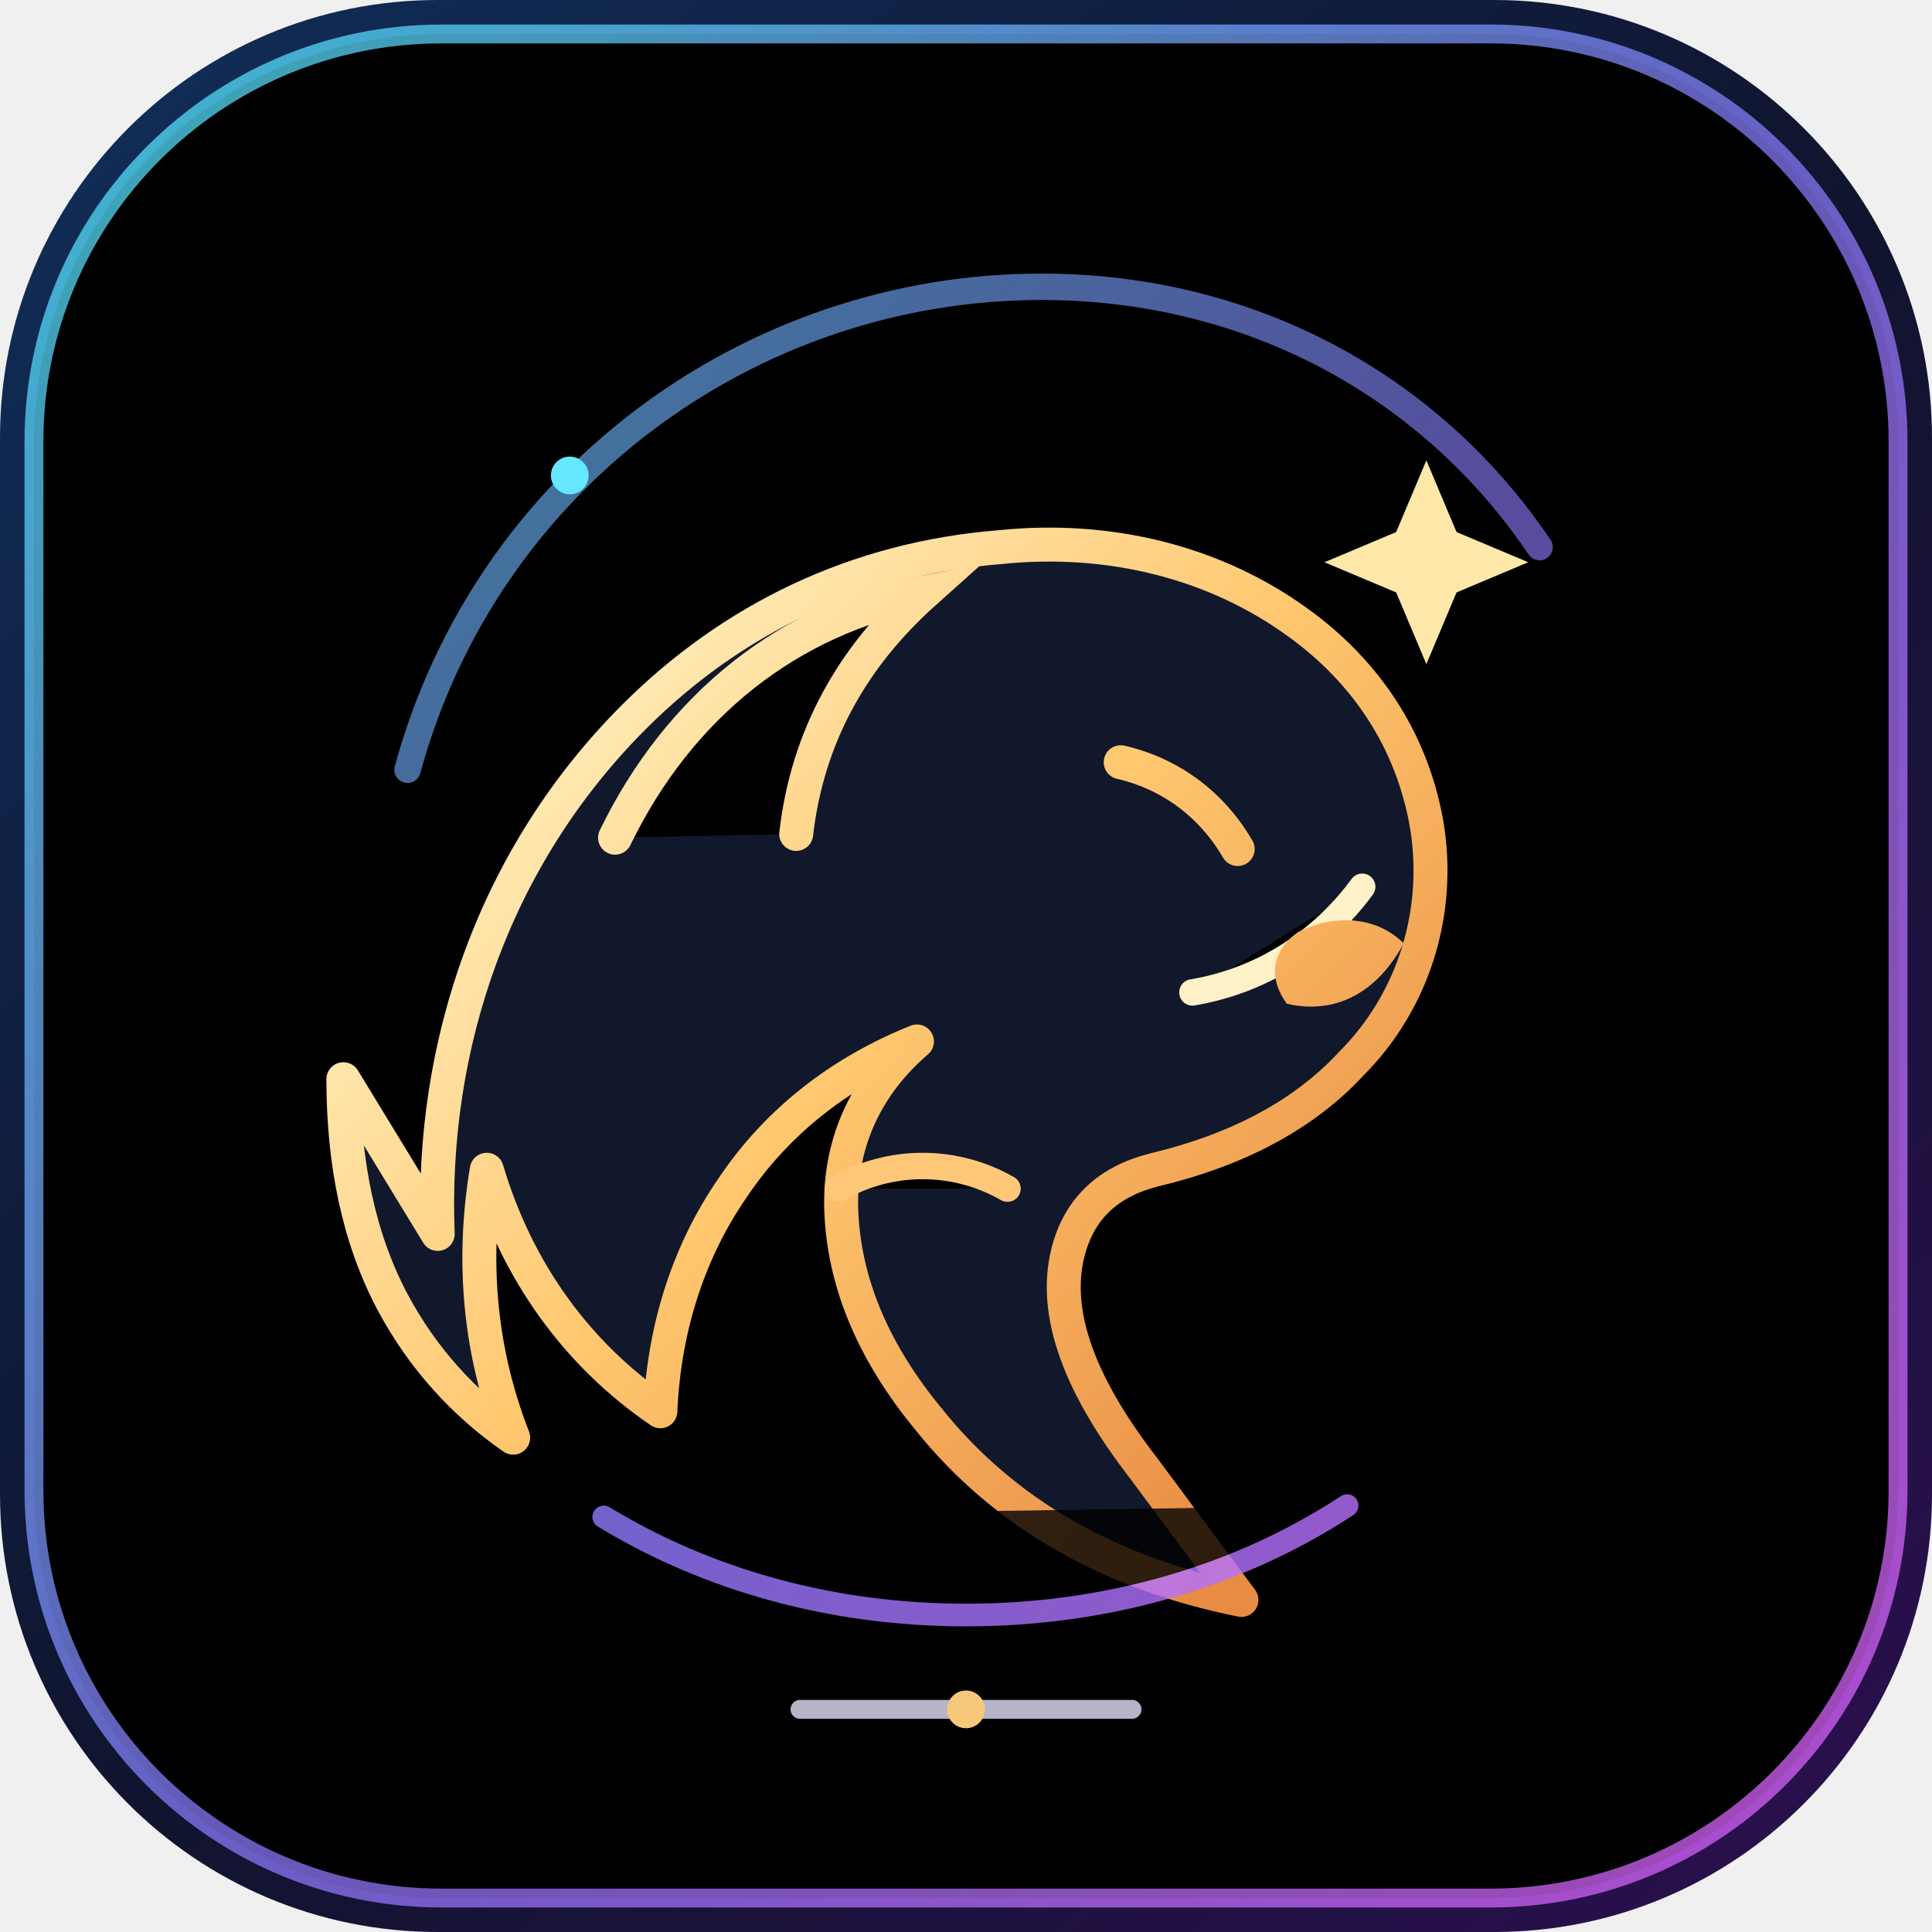
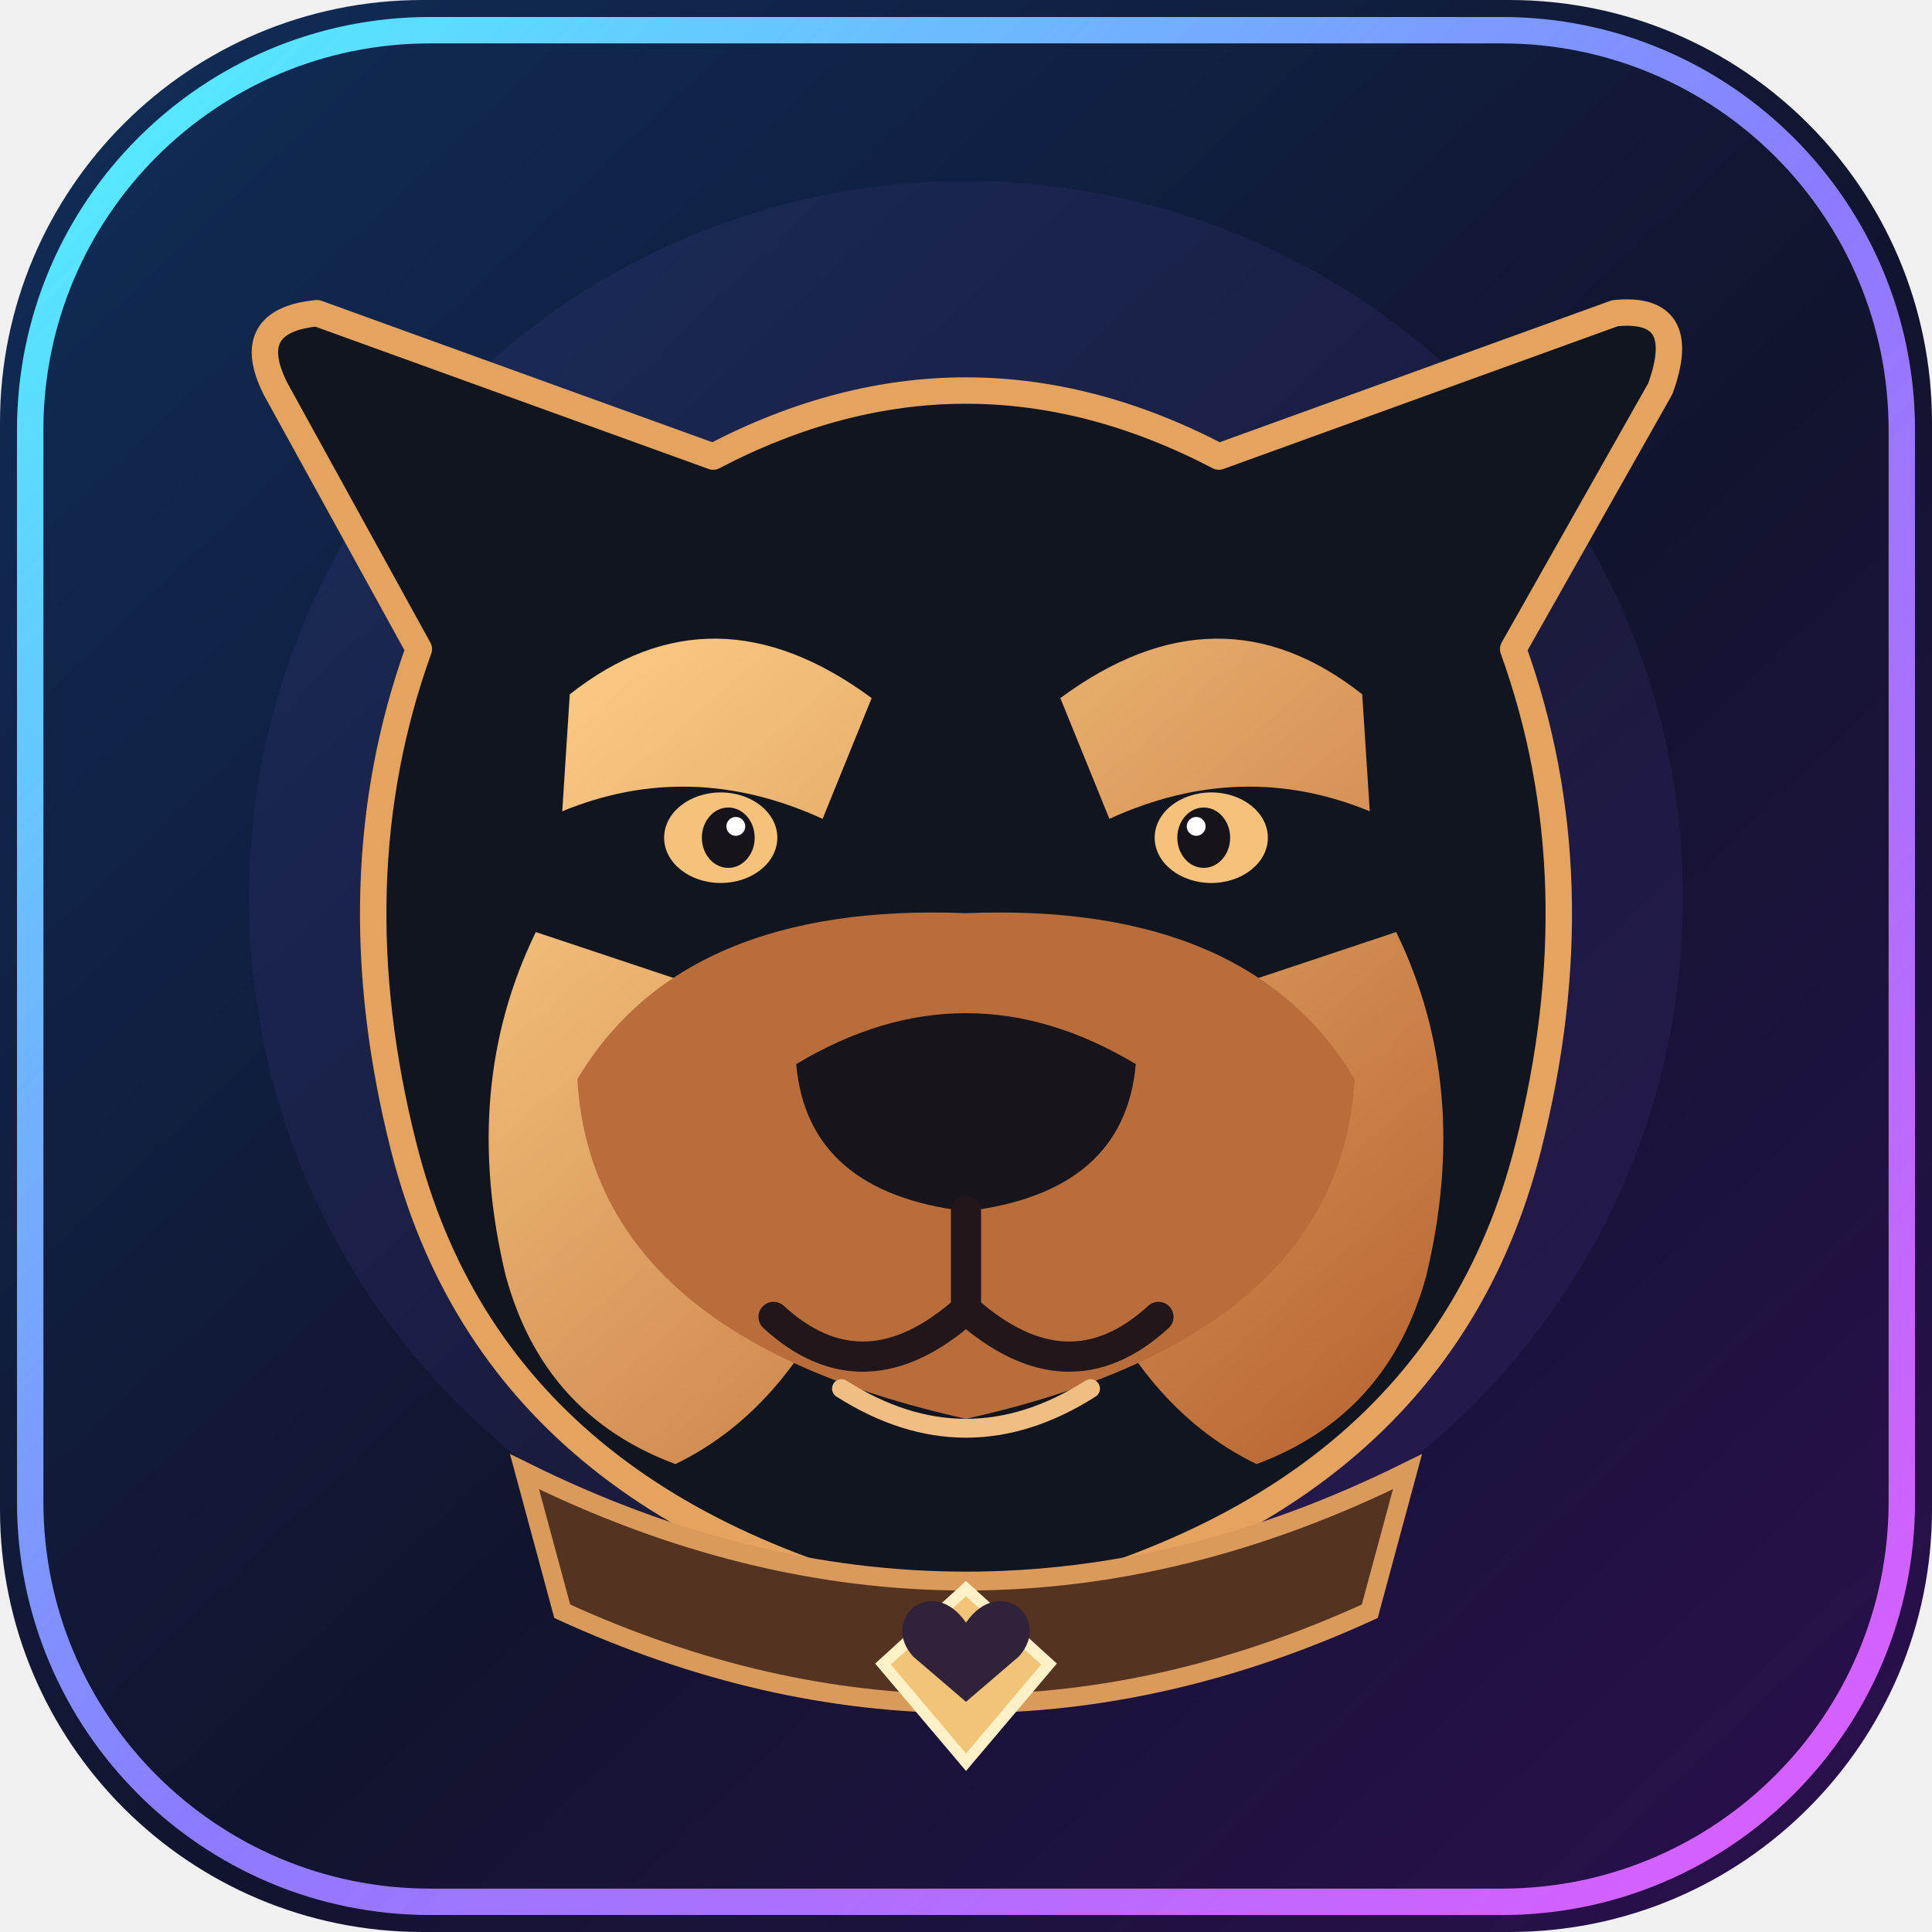
<svg xmlns="http://www.w3.org/2000/svg" viewBox="0 0 512 512">
  <defs>
-     <linearGradient id="bg" x1="42" y1="24" x2="472" y2="494" gradientUnits="userSpaceOnUse">
+     <linearGradient id="bg" x1="36" y1="24" x2="478" y2="490" gradientUnits="userSpaceOnUse">
      <stop stop-color="#102b55" />
-       <stop offset=".52" stop-color="#10142e" />
+       <stop offset=".55" stop-color="#11142e" />
      <stop offset="1" stop-color="#29104c" />
    </linearGradient>
-     <linearGradient id="rim" x1="28" y1="40" x2="480" y2="470" gradientUnits="userSpaceOnUse">
-       <stop stop-color="#55e6ff" />
-       <stop offset=".52" stop-color="#8a7cff" />
-       <stop offset="1" stop-color="#dc65ff" />
+     <linearGradient id="edge" x1="30" y1="30" x2="482" y2="482" gradientUnits="userSpaceOnUse">
+       <stop stop-color="#54eaff" />
+       <stop offset=".52" stop-color="#8b7cff" />
+       <stop offset="1" stop-color="#d85fff" />
    </linearGradient>
-     <linearGradient id="gold" x1="140" y1="155" x2="366" y2="370" gradientUnits="userSpaceOnUse">
-       <stop stop-color="#fff4c9" />
-       <stop offset=".48" stop-color="#ffc76f" />
-       <stop offset="1" stop-color="#e88c43" />
+     <linearGradient id="tan" x1="150" y1="150" x2="360" y2="390" gradientUnits="userSpaceOnUse">
+       <stop stop-color="#ffd18b" />
+       <stop offset="1" stop-color="#b96632" />
    </linearGradient>
-     <radialGradient id="halo" cx="0" cy="0" r="1" gradientTransform="matrix(0 226 -226 0 256 234)" gradientUnits="userSpaceOnUse">
-       <stop stop-color="#6455c9" stop-opacity=".32" />
-       <stop offset="1" stop-color="#6455c9" stop-opacity="0" />
-     </radialGradient>
-     <filter id="glow" x="70" y="72" width="372" height="360" color-interpolation-filters="sRGB" filterUnits="userSpaceOnUse">
-       <feGaussianBlur stdDeviation="10" />
-     </filter>
  </defs>
-   <rect width="512" height="512" rx="116" fill="url(#bg)" />
-   <rect width="512" height="512" rx="116" fill="url(#halo)" />
-   <rect x="9" y="9" width="494" height="494" rx="108" stroke="url(#rim)" stroke-opacity=".72" stroke-width="5" />
-   <path d="M108 204c21-77 91-128 168-128 55 0 103 26 132 69" stroke="url(#rim)" stroke-width="7" stroke-linecap="round" opacity=".62" />
-   <path d="M116 327c-2-50 15-100 52-137 26-26 59-42 97-45 29-3 57 4 79 20 18 13 30 31 34 53 4 23-3 47-20 64-13 14-31 23-52 28-12 3-20 10-23 22-4 16 3 35 20 57l26 35c-35-7-63-23-83-48-14-17-22-35-23-54-1-18 6-34 20-46-20 8-37 21-49 39-11 16-18 36-19 59-22-15-38-37-46-64-4 24-2 48 7 71-13-9-24-21-32-36-9-17-13-37-13-59Z" fill="#11182b" stroke="url(#gold)" stroke-width="9" stroke-linejoin="round" />
-   <path d="M163 222c17-35 46-58 82-65-19 17-31 38-34 64m86-19c13 3 24 11 31 23" stroke="url(#gold)" stroke-width="9" stroke-linecap="round" />
-   <path d="M316 263c18-3 34-13 45-28" stroke="#fff1c8" stroke-width="7" stroke-linecap="round" />
-   <path d="M344 247c10-5 21-4 28 3-7 13-18 19-31 16-5-7-4-14 3-19Z" fill="url(#gold)" />
-   <path d="M222 315c14-8 31-8 45 0" stroke="#ffc879" stroke-width="7" stroke-linecap="round" />
-   <path d="M378 122l8 19 19 8-19 8-8 19-8-19-19-8 19-8 8-19Z" fill="#ffe8a9" />
-   <circle cx="151" cy="126" r="5" fill="#65e7ff" />
-   <path d="M160 402c28 17 61 26 96 26 37 0 72-10 101-29" stroke="url(#rim)" stroke-width="6" stroke-linecap="round" opacity=".8" />
-   <path d="M212 453h88" stroke="#e9e7ff" stroke-opacity=".78" stroke-width="5" stroke-linecap="round" />
-   <circle cx="256" cy="453" r="5" fill="#f7c879" />
+   <rect width="512" height="512" rx="112" fill="url(#bg)" />
+   <rect x="8" y="8" width="496" height="496" rx="106" fill="none" stroke="url(#edge)" stroke-width="7" />
+   <circle cx="256" cy="238" r="190" fill="#5b4ab0" opacity=".12" />
+   <path d="M111 172 73 103q-9-18 11-20l105 38q67-35 134 0L428 83q20-2 12 20l-39 69q22 61 4 132-25 99-149 124-124-25-149-124-18-71 4-132Z" fill="#11151f" stroke="#e4a35f" stroke-width="7" stroke-linejoin="round" />
+   <path d="M142 247q-20 41-8 91 10 37 45 50 31-15 47-56l-9-60-75-25Zm228 0q20 41 8 91-10 37-45 50-31-15-47-56l9-60 75-25Z" fill="url(#tan)" />
+   <path d="M151 184q38-30 80 1l-13 32q-35-16-69-2l2-31Zm130 1q42-31 80-1l2 31q-34-14-69 2l-13-32Z" fill="url(#tan)" />
+   <ellipse cx="191" cy="222" rx="15" ry="12" fill="#f5c27c" />
+   <ellipse cx="321" cy="222" rx="15" ry="12" fill="#f5c27c" />
+   <ellipse cx="193" cy="222" rx="7" ry="8" fill="#17131a" />
+   <ellipse cx="319" cy="222" rx="7" ry="8" fill="#17131a" />
+   <circle cx="195" cy="219" r="2.5" fill="#fff" />
+   <circle cx="317" cy="219" r="2.5" fill="#fff" />
+   <path d="M153 286q28-47 103-44 75-3 103 44-4 68-103 90-99-22-103-90Z" fill="#b86d3b" />
+   <path d="M211 282q45-27 90 0-3 34-45 39-42-5-45-39Z" fill="#17151b" />
+   <path d="M256 321v26m0 0q-27 24-51 2m51-2q27 24 51 2" fill="none" stroke="#21161a" stroke-width="8" stroke-linecap="round" />
+   <path d="M223 368q33 21 66 0" fill="none" stroke="#f0bd83" stroke-width="5" stroke-linecap="round" />
+   <path d="M139 390q117 58 234 0l-10 37q-107 49-214 0l-10-37Z" fill="#553321" stroke="#d99a5b" stroke-width="5" />
+   <path d="m256 421 22 20-22 26-22-26 22-20Z" fill="#f2c477" stroke="#fff0c8" stroke-width="3" />
+   <path d="M256 430c-9-13-23-1-14 9l14 12 14-12c9-10-5-22-14-9Z" fill="#30223a" />
</svg>
